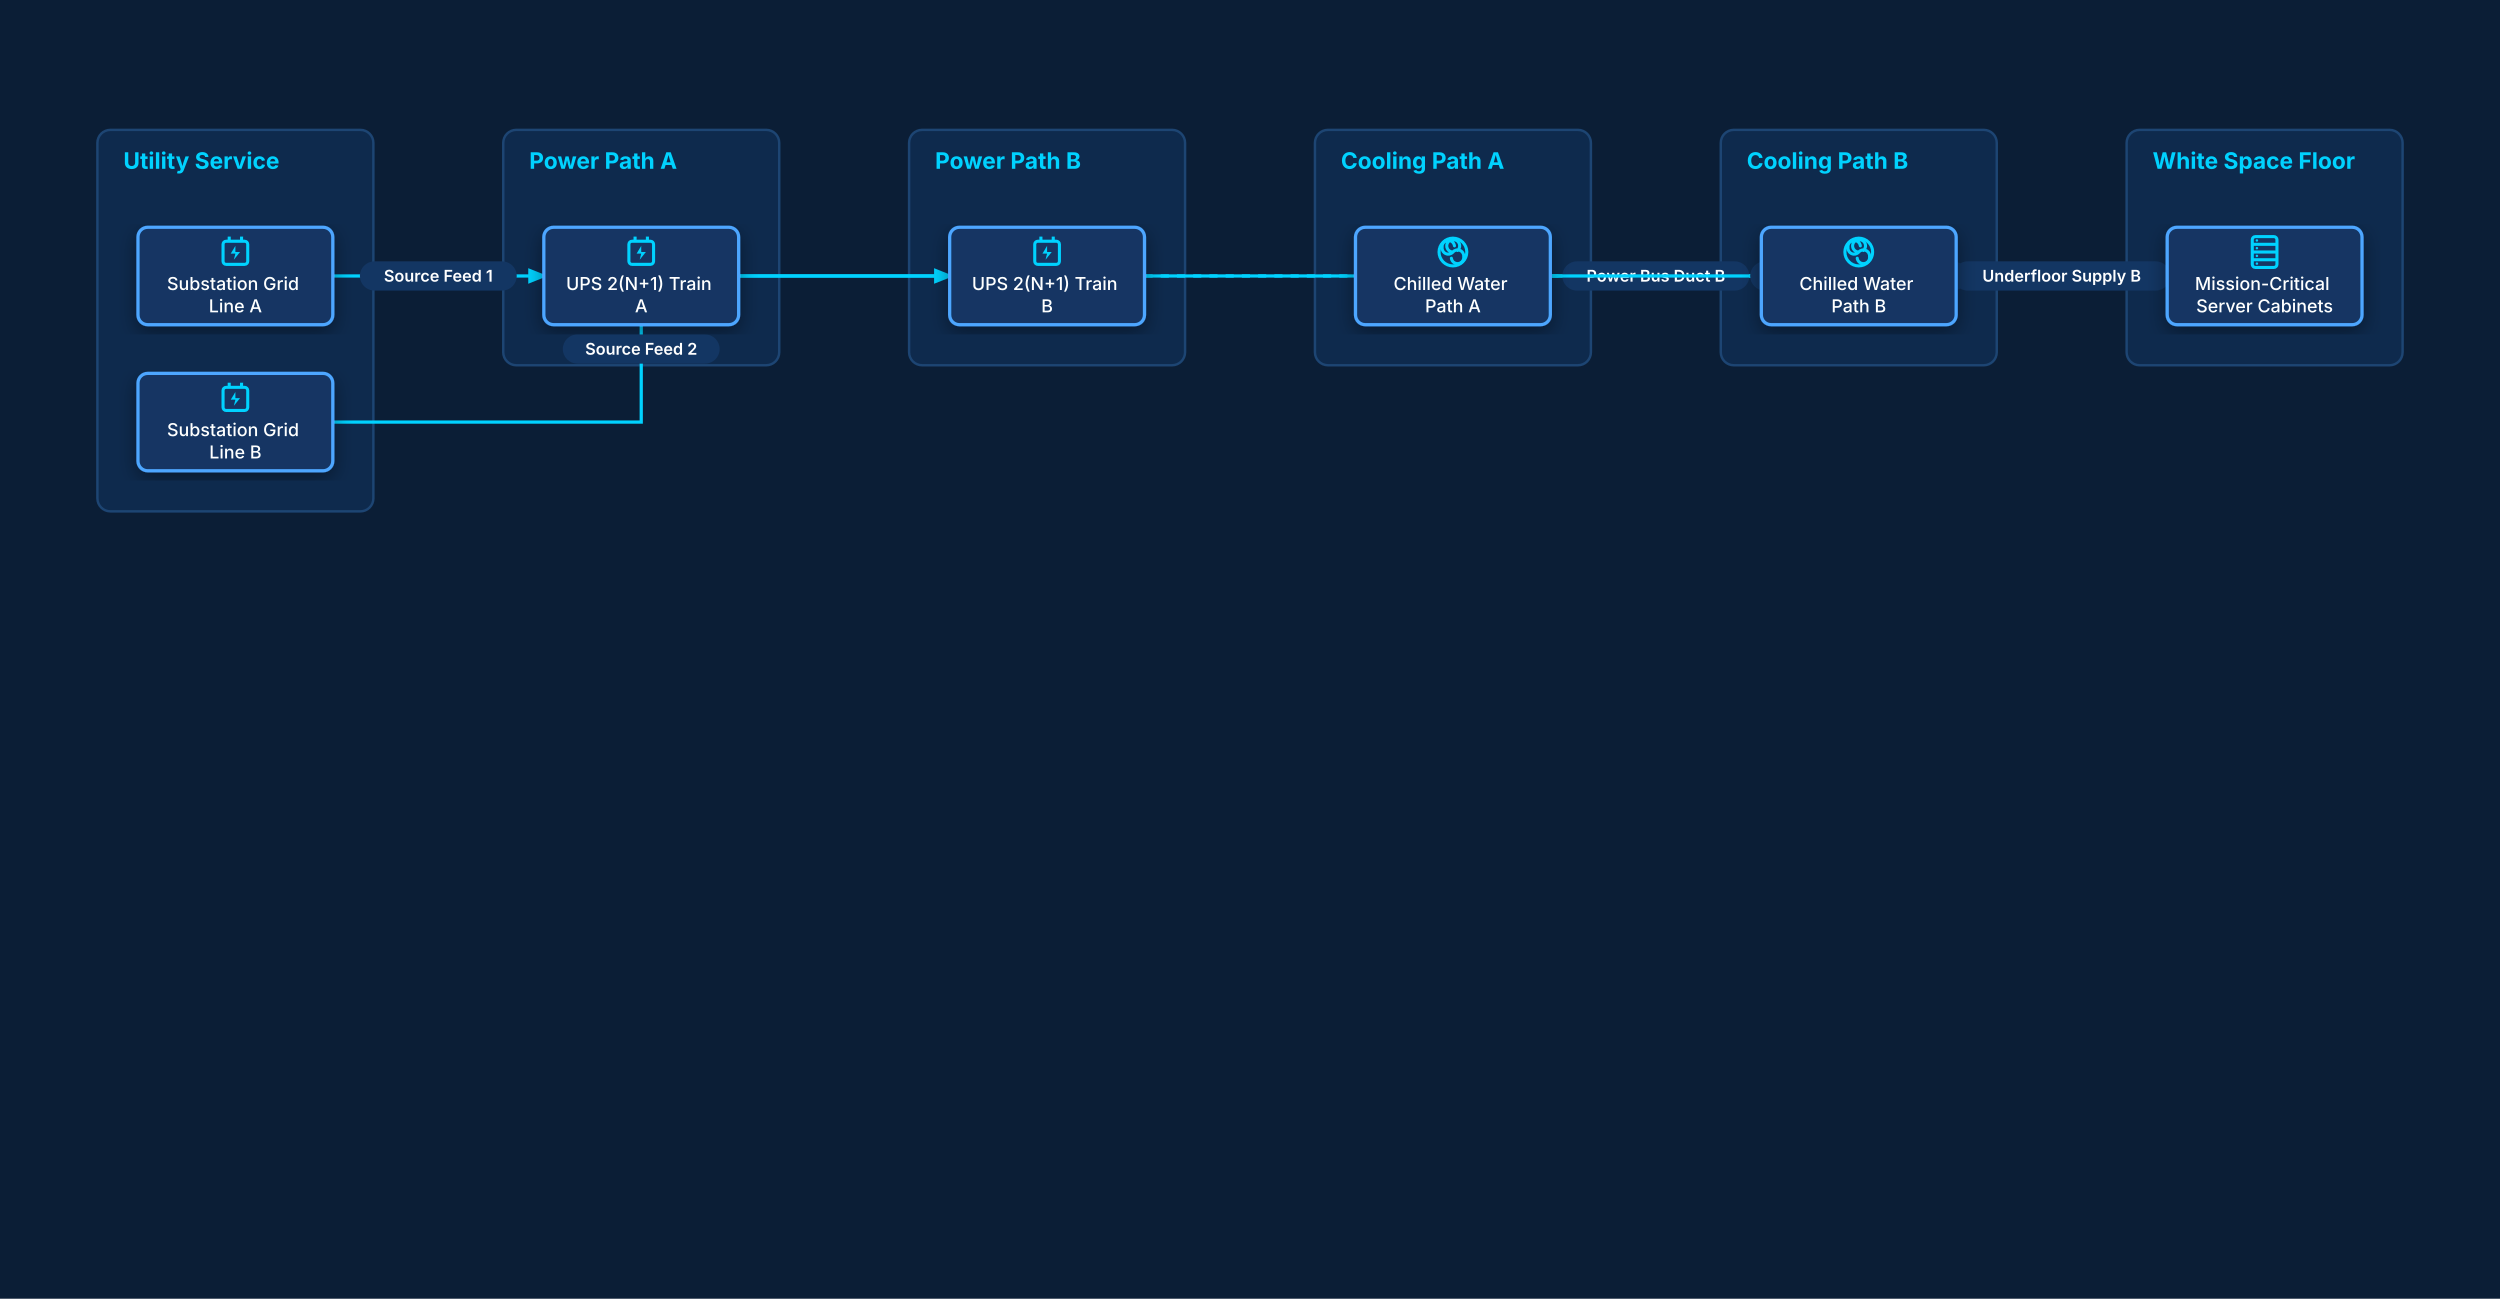
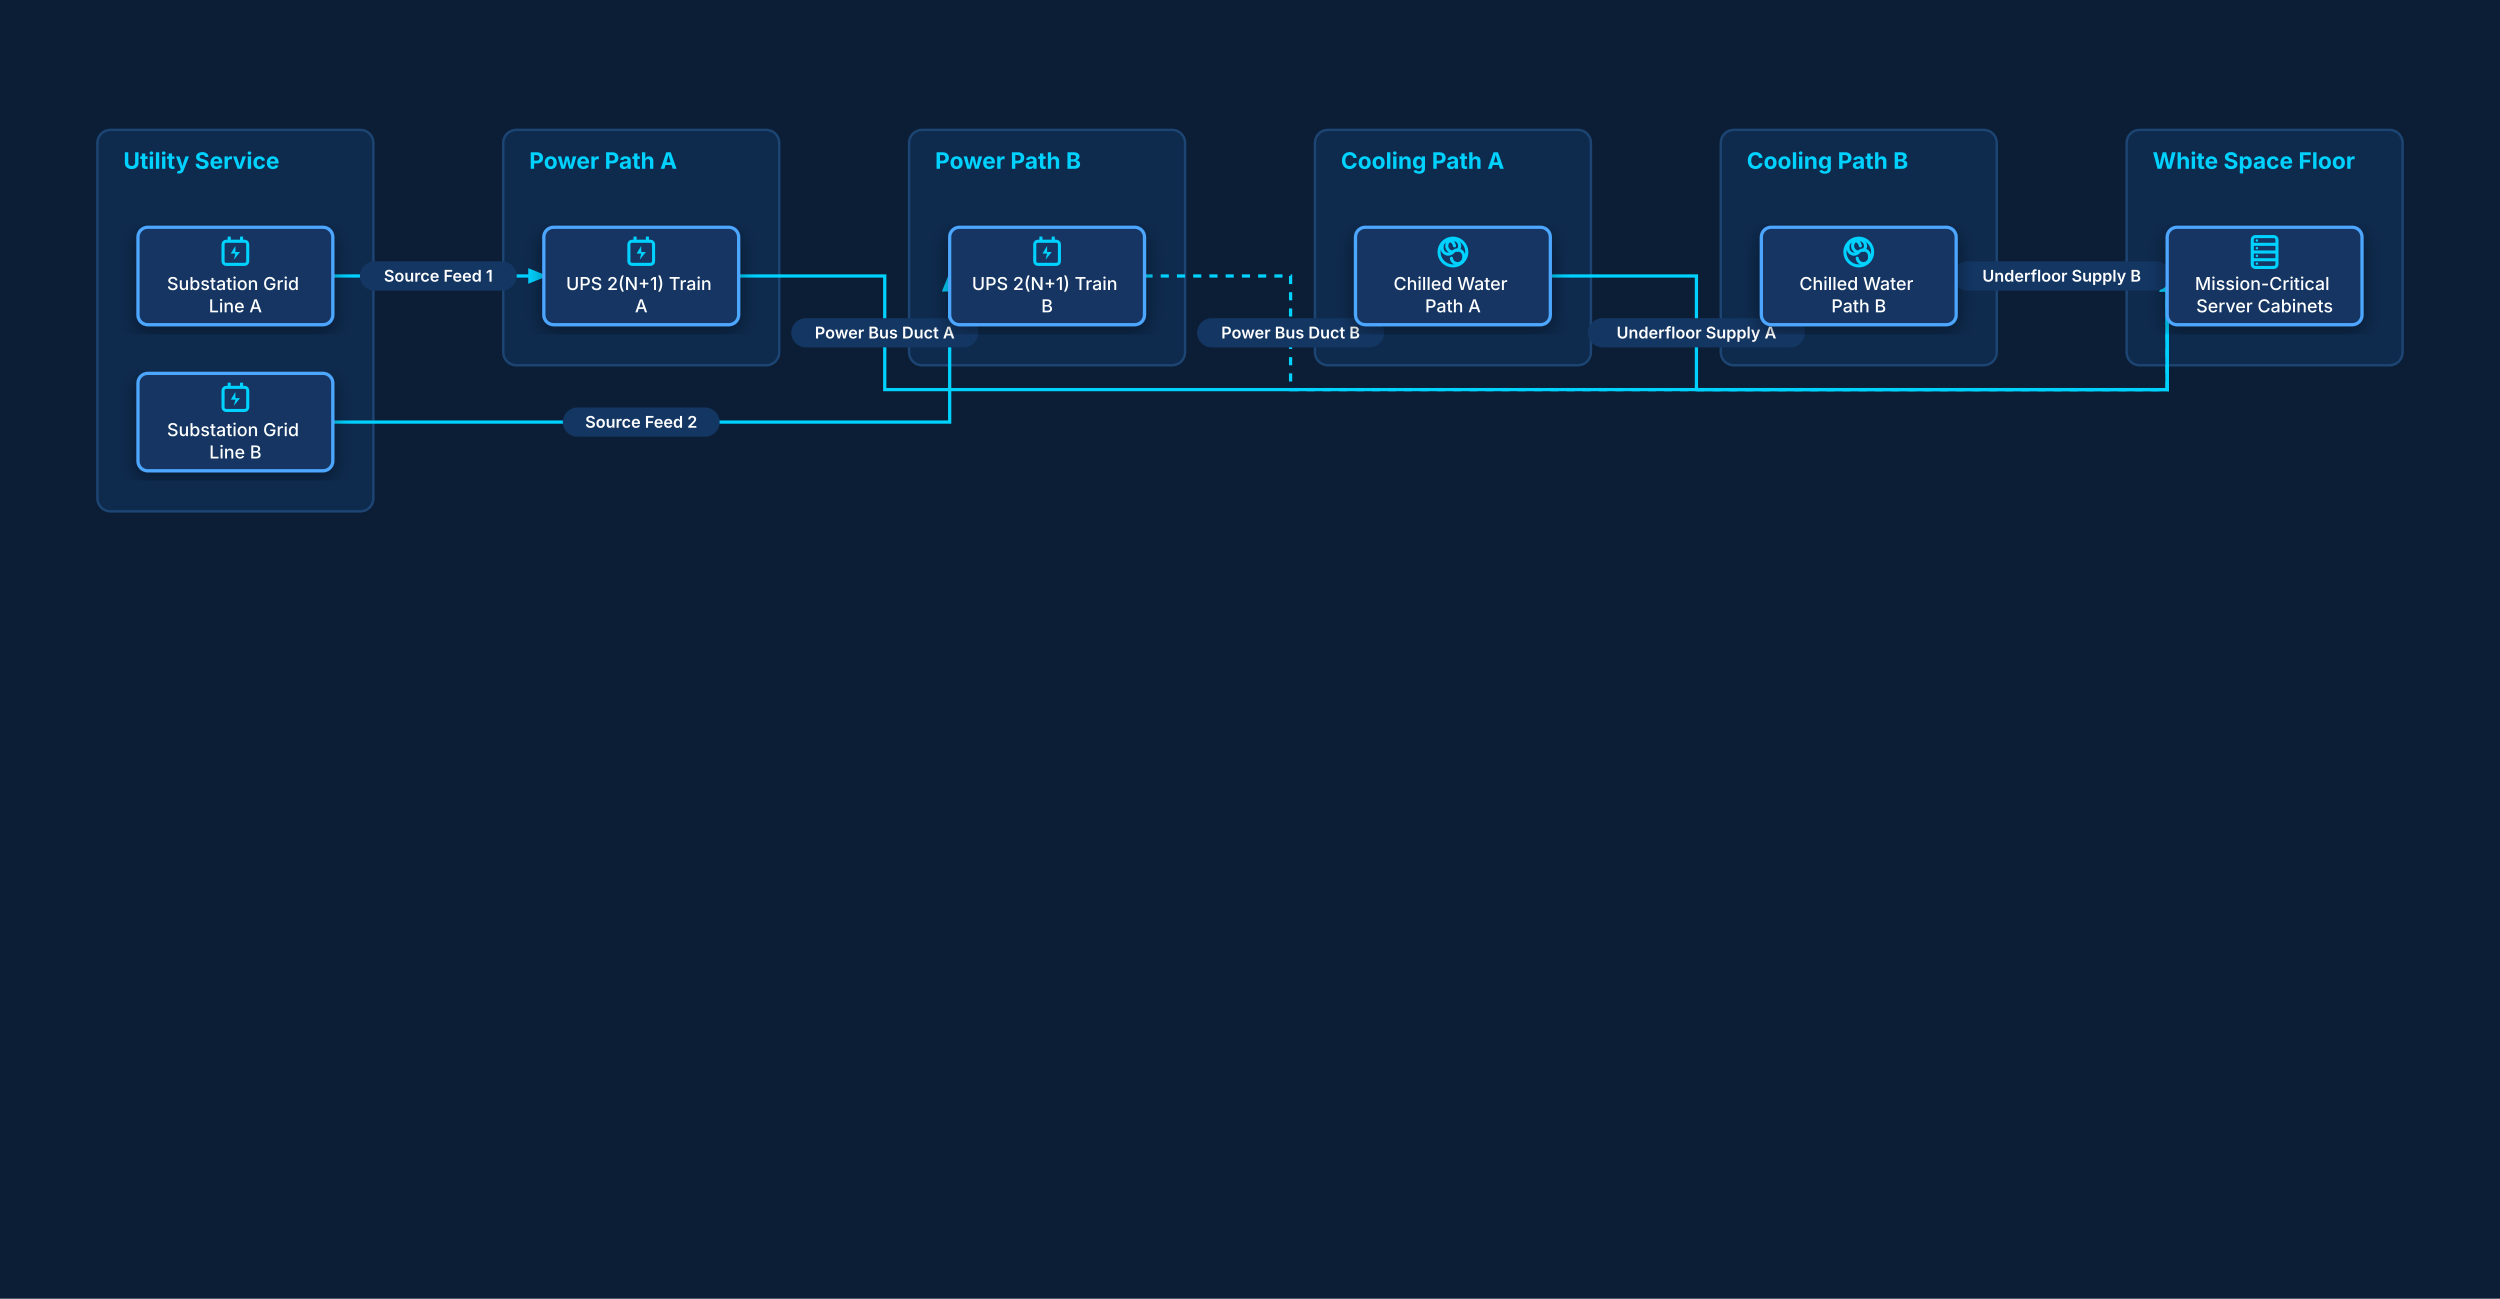
<svg xmlns="http://www.w3.org/2000/svg" viewBox="0 0 1540 800" width="1540" height="800">
  <defs>
    <marker id="arrow" viewBox="0 0 10 10" refX="8" refY="5" markerWidth="6" markerHeight="6" orient="auto-start-reverse">
      <path d="M 0 1 L 10 5 L 0 9 z" fill="#00D2FF" />
    </marker>
    <marker id="arrow-tail" viewBox="0 0 10 10" refX="2" refY="5" markerWidth="6" markerHeight="6" orient="auto">
      <path d="M 10 1 L 0 5 L 10 9 z" fill="#00D2FF" />
    </marker>
    <filter id="shadow" x="-10%" y="-10%" width="120%" height="120%">
      <feDropShadow dx="0" dy="4" stdDeviation="6" flood-color="#000000" flood-opacity="0.4" />
    </filter>
  </defs>
  <rect width="100%" height="100%" fill="#0B1E36" />
  <g id="group_1">
    <rect x="60.0" y="80.0" width="170.0" height="235.0" rx="8" fill="#0E2A4D" stroke="#1D4573" stroke-width="1.5" />
    <text x="76.0" y="104.0" fill="#00D2FF" font-family="Inter, -apple-system, BlinkMacSystemFont, 'Segoe UI', Roboto, sans-serif" font-size="14" font-weight="bold">Utility Service</text>
  </g>
  <g id="group_2">
    <rect x="310.0" y="80.0" width="170.0" height="145.0" rx="8" fill="#0E2A4D" stroke="#1D4573" stroke-width="1.5" />
    <text x="326.0" y="104.0" fill="#00D2FF" font-family="Inter, -apple-system, BlinkMacSystemFont, 'Segoe UI', Roboto, sans-serif" font-size="14" font-weight="bold">Power Path A</text>
  </g>
  <g id="group_3">
    <rect x="560.0" y="80.0" width="170.0" height="145.0" rx="8" fill="#0E2A4D" stroke="#1D4573" stroke-width="1.5" />
    <text x="576.0" y="104.0" fill="#00D2FF" font-family="Inter, -apple-system, BlinkMacSystemFont, 'Segoe UI', Roboto, sans-serif" font-size="14" font-weight="bold">Power Path B</text>
  </g>
  <g id="group_4">
    <rect x="810.0" y="80.0" width="170.0" height="145.0" rx="8" fill="#0E2A4D" stroke="#1D4573" stroke-width="1.5" />
    <text x="826.0" y="104.0" fill="#00D2FF" font-family="Inter, -apple-system, BlinkMacSystemFont, 'Segoe UI', Roboto, sans-serif" font-size="14" font-weight="bold">Cooling Path A</text>
  </g>
  <g id="group_5">
    <rect x="1060.0" y="80.0" width="170.0" height="145.0" rx="8" fill="#0E2A4D" stroke="#1D4573" stroke-width="1.5" />
    <text x="1076.0" y="104.0" fill="#00D2FF" font-family="Inter, -apple-system, BlinkMacSystemFont, 'Segoe UI', Roboto, sans-serif" font-size="14" font-weight="bold">Cooling Path B</text>
  </g>
  <g id="group_6">
    <rect x="1310.0" y="80.0" width="170.0" height="145.0" rx="8" fill="#0E2A4D" stroke="#1D4573" stroke-width="1.5" />
    <text x="1326.0" y="104.0" fill="#00D2FF" font-family="Inter, -apple-system, BlinkMacSystemFont, 'Segoe UI', Roboto, sans-serif" font-size="14" font-weight="bold">White Space Floor</text>
  </g>
  <path d="M 205.0 170.0 L 335.0 170.0" fill="none" stroke="#00D2FF" stroke-width="2" marker-end="url(#arrow)" />
  <g class="badge">
    <rect x="221.7" y="161.0" width="96.6" height="18.0" rx="9.0" fill="#133663" />
    <text x="270.0" y="173.5" fill="#FFFFFF" font-size="10.0" font-family="Inter, -apple-system, BlinkMacSystemFont, 'Segoe UI', Roboto, sans-serif" font-weight="600" text-anchor="middle">Source Feed 1</text>
  </g>
-   <path d="M 205.0 260.0 L 395.0 260.0 L 395.0 170.0 L 585.0 170.0" fill="none" stroke="#00D2FF" stroke-width="2" marker-end="url(#arrow)" />
+   <path d="M 205.0 260.0 L 585.0 260.0 L 585.0 170.0" fill="none" stroke="#00D2FF" stroke-width="2" marker-end="url(#arrow)" />
  <g class="badge">
-     <rect x="346.7" y="206.0" width="96.6" height="18.0" rx="9.0" fill="#133663" />
-     <text x="395.0" y="218.5" fill="#FFFFFF" font-size="10.0" font-family="Inter, -apple-system, BlinkMacSystemFont, 'Segoe UI', Roboto, sans-serif" font-weight="600" text-anchor="middle">Source Feed 2</text>
+     <rect x="346.7" y="251.0" width="96.6" height="18.0" rx="9.0" fill="#133663" />
+     <text x="395.0" y="263.5" fill="#FFFFFF" font-size="10.0" font-family="Inter, -apple-system, BlinkMacSystemFont, 'Segoe UI', Roboto, sans-serif" font-weight="600" text-anchor="middle">Source Feed 2</text>
  </g>
-   <path d="M 455.0 170.0 L 1335.0 170.0" fill="none" stroke="#00D2FF" stroke-width="2" marker-end="url(#arrow)" />
+   <path d="M 455.0 170.0 L 545.0 170.0 L 545.0 240.0 L 1335.0 240.0 L 1335.0 170.0" fill="none" stroke="#00D2FF" stroke-width="2" marker-end="url(#arrow)" />
  <g class="badge">
-     <rect x="837.4" y="161.0" width="115.2" height="18.0" rx="9.0" fill="#133663" />
-     <text x="895.0" y="173.5" fill="#FFFFFF" font-size="10.0" font-family="Inter, -apple-system, BlinkMacSystemFont, 'Segoe UI', Roboto, sans-serif" font-weight="600" text-anchor="middle">Power Bus Duct A</text>
+     <rect x="487.4" y="196.0" width="115.2" height="18.0" rx="9.0" fill="#133663" />
+     <text x="545.0" y="208.5" fill="#FFFFFF" font-size="10.0" font-family="Inter, -apple-system, BlinkMacSystemFont, 'Segoe UI', Roboto, sans-serif" font-weight="600" text-anchor="middle">Power Bus Duct A</text>
  </g>
-   <path d="M 705.0 170.0 L 1335.0 170.0" fill="none" stroke="#00D2FF" stroke-width="2" stroke-dasharray="5,5" marker-end="url(#arrow)" />
+   <path d="M 705.0 170.0 L 795.0 170.0 L 795.0 240.0 L 1335.0 240.0 L 1335.0 170.0" fill="none" stroke="#00D2FF" stroke-width="2" stroke-dasharray="5,5" marker-end="url(#arrow)" />
  <g class="badge">
-     <rect x="962.4" y="161.0" width="115.2" height="18.0" rx="9.0" fill="#133663" />
-     <text x="1020.0" y="173.5" fill="#FFFFFF" font-size="10.0" font-family="Inter, -apple-system, BlinkMacSystemFont, 'Segoe UI', Roboto, sans-serif" font-weight="600" text-anchor="middle">Power Bus Duct B</text>
+     <rect x="737.4" y="196.0" width="115.2" height="18.0" rx="9.0" fill="#133663" />
+     <text x="795.0" y="208.5" fill="#FFFFFF" font-size="10.0" font-family="Inter, -apple-system, BlinkMacSystemFont, 'Segoe UI', Roboto, sans-serif" font-weight="600" text-anchor="middle">Power Bus Duct B</text>
  </g>
-   <path d="M 955.0 170.0 L 1335.0 170.0" fill="none" stroke="#00D2FF" stroke-width="2" marker-end="url(#arrow)" />
+   <path d="M 955.0 170.0 L 1045.0 170.0 L 1045.0 240.0 L 1335.0 240.0 L 1335.0 170.0" fill="none" stroke="#00D2FF" stroke-width="2" marker-end="url(#arrow)" />
  <g class="badge">
-     <rect x="1078.1" y="161.0" width="133.8" height="18.0" rx="9.0" fill="#133663" />
-     <text x="1145.0" y="173.5" fill="#FFFFFF" font-size="10.0" font-family="Inter, -apple-system, BlinkMacSystemFont, 'Segoe UI', Roboto, sans-serif" font-weight="600" text-anchor="middle">Underfloor Supply A</text>
+     <rect x="978.1" y="196.0" width="133.8" height="18.0" rx="9.0" fill="#133663" />
+     <text x="1045.0" y="208.5" fill="#FFFFFF" font-size="10.0" font-family="Inter, -apple-system, BlinkMacSystemFont, 'Segoe UI', Roboto, sans-serif" font-weight="600" text-anchor="middle">Underfloor Supply A</text>
  </g>
  <path d="M 1205.0 170.0 L 1335.0 170.0" fill="none" stroke="#00D2FF" stroke-width="2" stroke-dasharray="5,5" marker-end="url(#arrow)" />
  <g class="badge">
    <rect x="1203.1" y="161.0" width="133.8" height="18.0" rx="9.0" fill="#133663" />
    <text x="1270.0" y="173.5" fill="#FFFFFF" font-size="10.0" font-family="Inter, -apple-system, BlinkMacSystemFont, 'Segoe UI', Roboto, sans-serif" font-weight="600" text-anchor="middle">Underfloor Supply B</text>
  </g>
  <g id="grid_a" filter="url(#shadow)">
    <rect x="85.0" y="140.0" width="120.0" height="60.0" rx="6.0" fill="#133663" stroke="#4DA6FF" stroke-width="2.0" />
    <g class="icon icon-ups" transform="translate(133.6, 143.85) scale(0.95)">
      <rect x="4" y="5" width="16" height="15" rx="2" fill="none" stroke="#00D2FF" stroke-width="2.0" />
      <line x1="8" y1="2" x2="8" y2="5" stroke="#00D2FF" stroke-width="2.0" />
      <line x1="16" y1="2" x2="16" y2="5" stroke="#00D2FF" stroke-width="2.0" />
      <polygon points="12,8 9,13 12,13 11,17 15,12 12,12" fill="#00D2FF" />
    </g>
    <text x="145.0" y="178.65" text-anchor="middle" fill="#FFFFFF" font-family="Inter, -apple-system, BlinkMacSystemFont, 'Segoe UI', Roboto, sans-serif" font-size="11.0" font-weight="500">
      <tspan x="145.0" dy="0">Substation Grid</tspan>
      <tspan x="145.0" dy="13.75">Line A</tspan>
    </text>
  </g>
  <g id="grid_b" filter="url(#shadow)">
    <rect x="85.0" y="230.0" width="120.0" height="60.0" rx="6.0" fill="#133663" stroke="#4DA6FF" stroke-width="2.0" />
    <g class="icon icon-ups" transform="translate(133.6, 233.85) scale(0.95)">
      <rect x="4" y="5" width="16" height="15" rx="2" fill="none" stroke="#00D2FF" stroke-width="2.0" />
      <line x1="8" y1="2" x2="8" y2="5" stroke="#00D2FF" stroke-width="2.0" />
      <line x1="16" y1="2" x2="16" y2="5" stroke="#00D2FF" stroke-width="2.0" />
      <polygon points="12,8 9,13 12,13 11,17 15,12 12,12" fill="#00D2FF" />
    </g>
    <text x="145.0" y="268.65" text-anchor="middle" fill="#FFFFFF" font-family="Inter, -apple-system, BlinkMacSystemFont, 'Segoe UI', Roboto, sans-serif" font-size="11.0" font-weight="500">
      <tspan x="145.0" dy="0">Substation Grid</tspan>
      <tspan x="145.0" dy="13.75">Line B</tspan>
    </text>
  </g>
  <g id="ups_train_a" filter="url(#shadow)">
    <rect x="335.0" y="140.0" width="120.0" height="60.0" rx="6.0" fill="#133663" stroke="#4DA6FF" stroke-width="2.0" />
    <g class="icon icon-ups" transform="translate(383.6, 143.85) scale(0.95)">
      <rect x="4" y="5" width="16" height="15" rx="2" fill="none" stroke="#00D2FF" stroke-width="2.0" />
      <line x1="8" y1="2" x2="8" y2="5" stroke="#00D2FF" stroke-width="2.0" />
      <line x1="16" y1="2" x2="16" y2="5" stroke="#00D2FF" stroke-width="2.0" />
      <polygon points="12,8 9,13 12,13 11,17 15,12 12,12" fill="#00D2FF" />
    </g>
    <text x="395.0" y="178.65" text-anchor="middle" fill="#FFFFFF" font-family="Inter, -apple-system, BlinkMacSystemFont, 'Segoe UI', Roboto, sans-serif" font-size="11.0" font-weight="500">
      <tspan x="395.0" dy="0">UPS 2(N+1) Train</tspan>
      <tspan x="395.0" dy="13.75">A</tspan>
    </text>
  </g>
  <g id="ups_train_b" filter="url(#shadow)">
    <rect x="585.0" y="140.0" width="120.0" height="60.0" rx="6.0" fill="#133663" stroke="#4DA6FF" stroke-width="2.0" />
    <g class="icon icon-ups" transform="translate(633.6, 143.85) scale(0.95)">
      <rect x="4" y="5" width="16" height="15" rx="2" fill="none" stroke="#00D2FF" stroke-width="2.0" />
      <line x1="8" y1="2" x2="8" y2="5" stroke="#00D2FF" stroke-width="2.0" />
      <line x1="16" y1="2" x2="16" y2="5" stroke="#00D2FF" stroke-width="2.0" />
      <polygon points="12,8 9,13 12,13 11,17 15,12 12,12" fill="#00D2FF" />
    </g>
    <text x="645.0" y="178.65" text-anchor="middle" fill="#FFFFFF" font-family="Inter, -apple-system, BlinkMacSystemFont, 'Segoe UI', Roboto, sans-serif" font-size="11.0" font-weight="500">
      <tspan x="645.0" dy="0">UPS 2(N+1) Train</tspan>
      <tspan x="645.0" dy="13.75">B</tspan>
    </text>
  </g>
  <g id="crac_loop_a" filter="url(#shadow)">
    <rect x="835.0" y="140.0" width="120.0" height="60.0" rx="6.0" fill="#133663" stroke="#4DA6FF" stroke-width="2.0" />
    <g class="icon icon-cooling" transform="translate(883.6, 143.85) scale(0.95)">
      <circle cx="12" cy="12" r="9" fill="none" stroke="#00D2FF" stroke-width="2.0" />
      <path d="M 12 12 A 4 4 0 0 1 12 4 A 4 4 0 0 1 15 11 M 12 12 A 4 4 0 0 1 19 15 A 4 4 0 0 1 11 16 M 12 12 A 4 4 0 0 1 5 9 A 4 4 0 0 1 13 8" fill="none" stroke="#00D2FF" stroke-width="2.0" stroke-linecap="round" />
    </g>
    <text x="895.0" y="178.65" text-anchor="middle" fill="#FFFFFF" font-family="Inter, -apple-system, BlinkMacSystemFont, 'Segoe UI', Roboto, sans-serif" font-size="11.0" font-weight="500">
      <tspan x="895.0" dy="0">Chilled Water</tspan>
      <tspan x="895.0" dy="13.75">Path A</tspan>
    </text>
  </g>
  <g id="crac_loop_b" filter="url(#shadow)">
    <rect x="1085.0" y="140.0" width="120.0" height="60.0" rx="6.0" fill="#133663" stroke="#4DA6FF" stroke-width="2.0" />
    <g class="icon icon-cooling" transform="translate(1133.6, 143.85) scale(0.95)">
      <circle cx="12" cy="12" r="9" fill="none" stroke="#00D2FF" stroke-width="2.0" />
      <path d="M 12 12 A 4 4 0 0 1 12 4 A 4 4 0 0 1 15 11 M 12 12 A 4 4 0 0 1 19 15 A 4 4 0 0 1 11 16 M 12 12 A 4 4 0 0 1 5 9 A 4 4 0 0 1 13 8" fill="none" stroke="#00D2FF" stroke-width="2.0" stroke-linecap="round" />
    </g>
    <text x="1145.0" y="178.65" text-anchor="middle" fill="#FFFFFF" font-family="Inter, -apple-system, BlinkMacSystemFont, 'Segoe UI', Roboto, sans-serif" font-size="11.0" font-weight="500">
      <tspan x="1145.0" dy="0">Chilled Water</tspan>
      <tspan x="1145.0" dy="13.75">Path B</tspan>
    </text>
  </g>
  <g id="mission_rack" filter="url(#shadow)">
    <rect x="1335.0" y="140.0" width="120.0" height="60.0" rx="6.0" fill="#133663" stroke="#4DA6FF" stroke-width="2.0" />
    <g class="icon icon-server_rack" transform="translate(1383.6, 143.85) scale(0.95)">
      <rect x="4" y="2" width="16" height="20" rx="2" fill="none" stroke="#00D2FF" stroke-width="2.0" />
      <line x1="4" y1="7" x2="20" y2="7" stroke="#00D2FF" stroke-width="2.0" />
      <line x1="4" y1="12" x2="20" y2="12" stroke="#00D2FF" stroke-width="2.0" />
      <line x1="4" y1="17" x2="20" y2="17" stroke="#00D2FF" stroke-width="2.0" />
      <circle cx="7" cy="4.5" r="0.8" fill="#00D2FF" />
      <circle cx="7" cy="9.5" r="0.8" fill="#00D2FF" />
      <circle cx="7" cy="14.5" r="0.8" fill="#00D2FF" />
      <circle cx="7" cy="19.5" r="0.8" fill="#00D2FF" />
    </g>
    <text x="1395.0" y="178.65" text-anchor="middle" fill="#FFFFFF" font-family="Inter, -apple-system, BlinkMacSystemFont, 'Segoe UI', Roboto, sans-serif" font-size="11.0" font-weight="500">
      <tspan x="1395.0" dy="0">Mission-Critical</tspan>
      <tspan x="1395.0" dy="13.75">Server Cabinets</tspan>
    </text>
  </g>
</svg>
